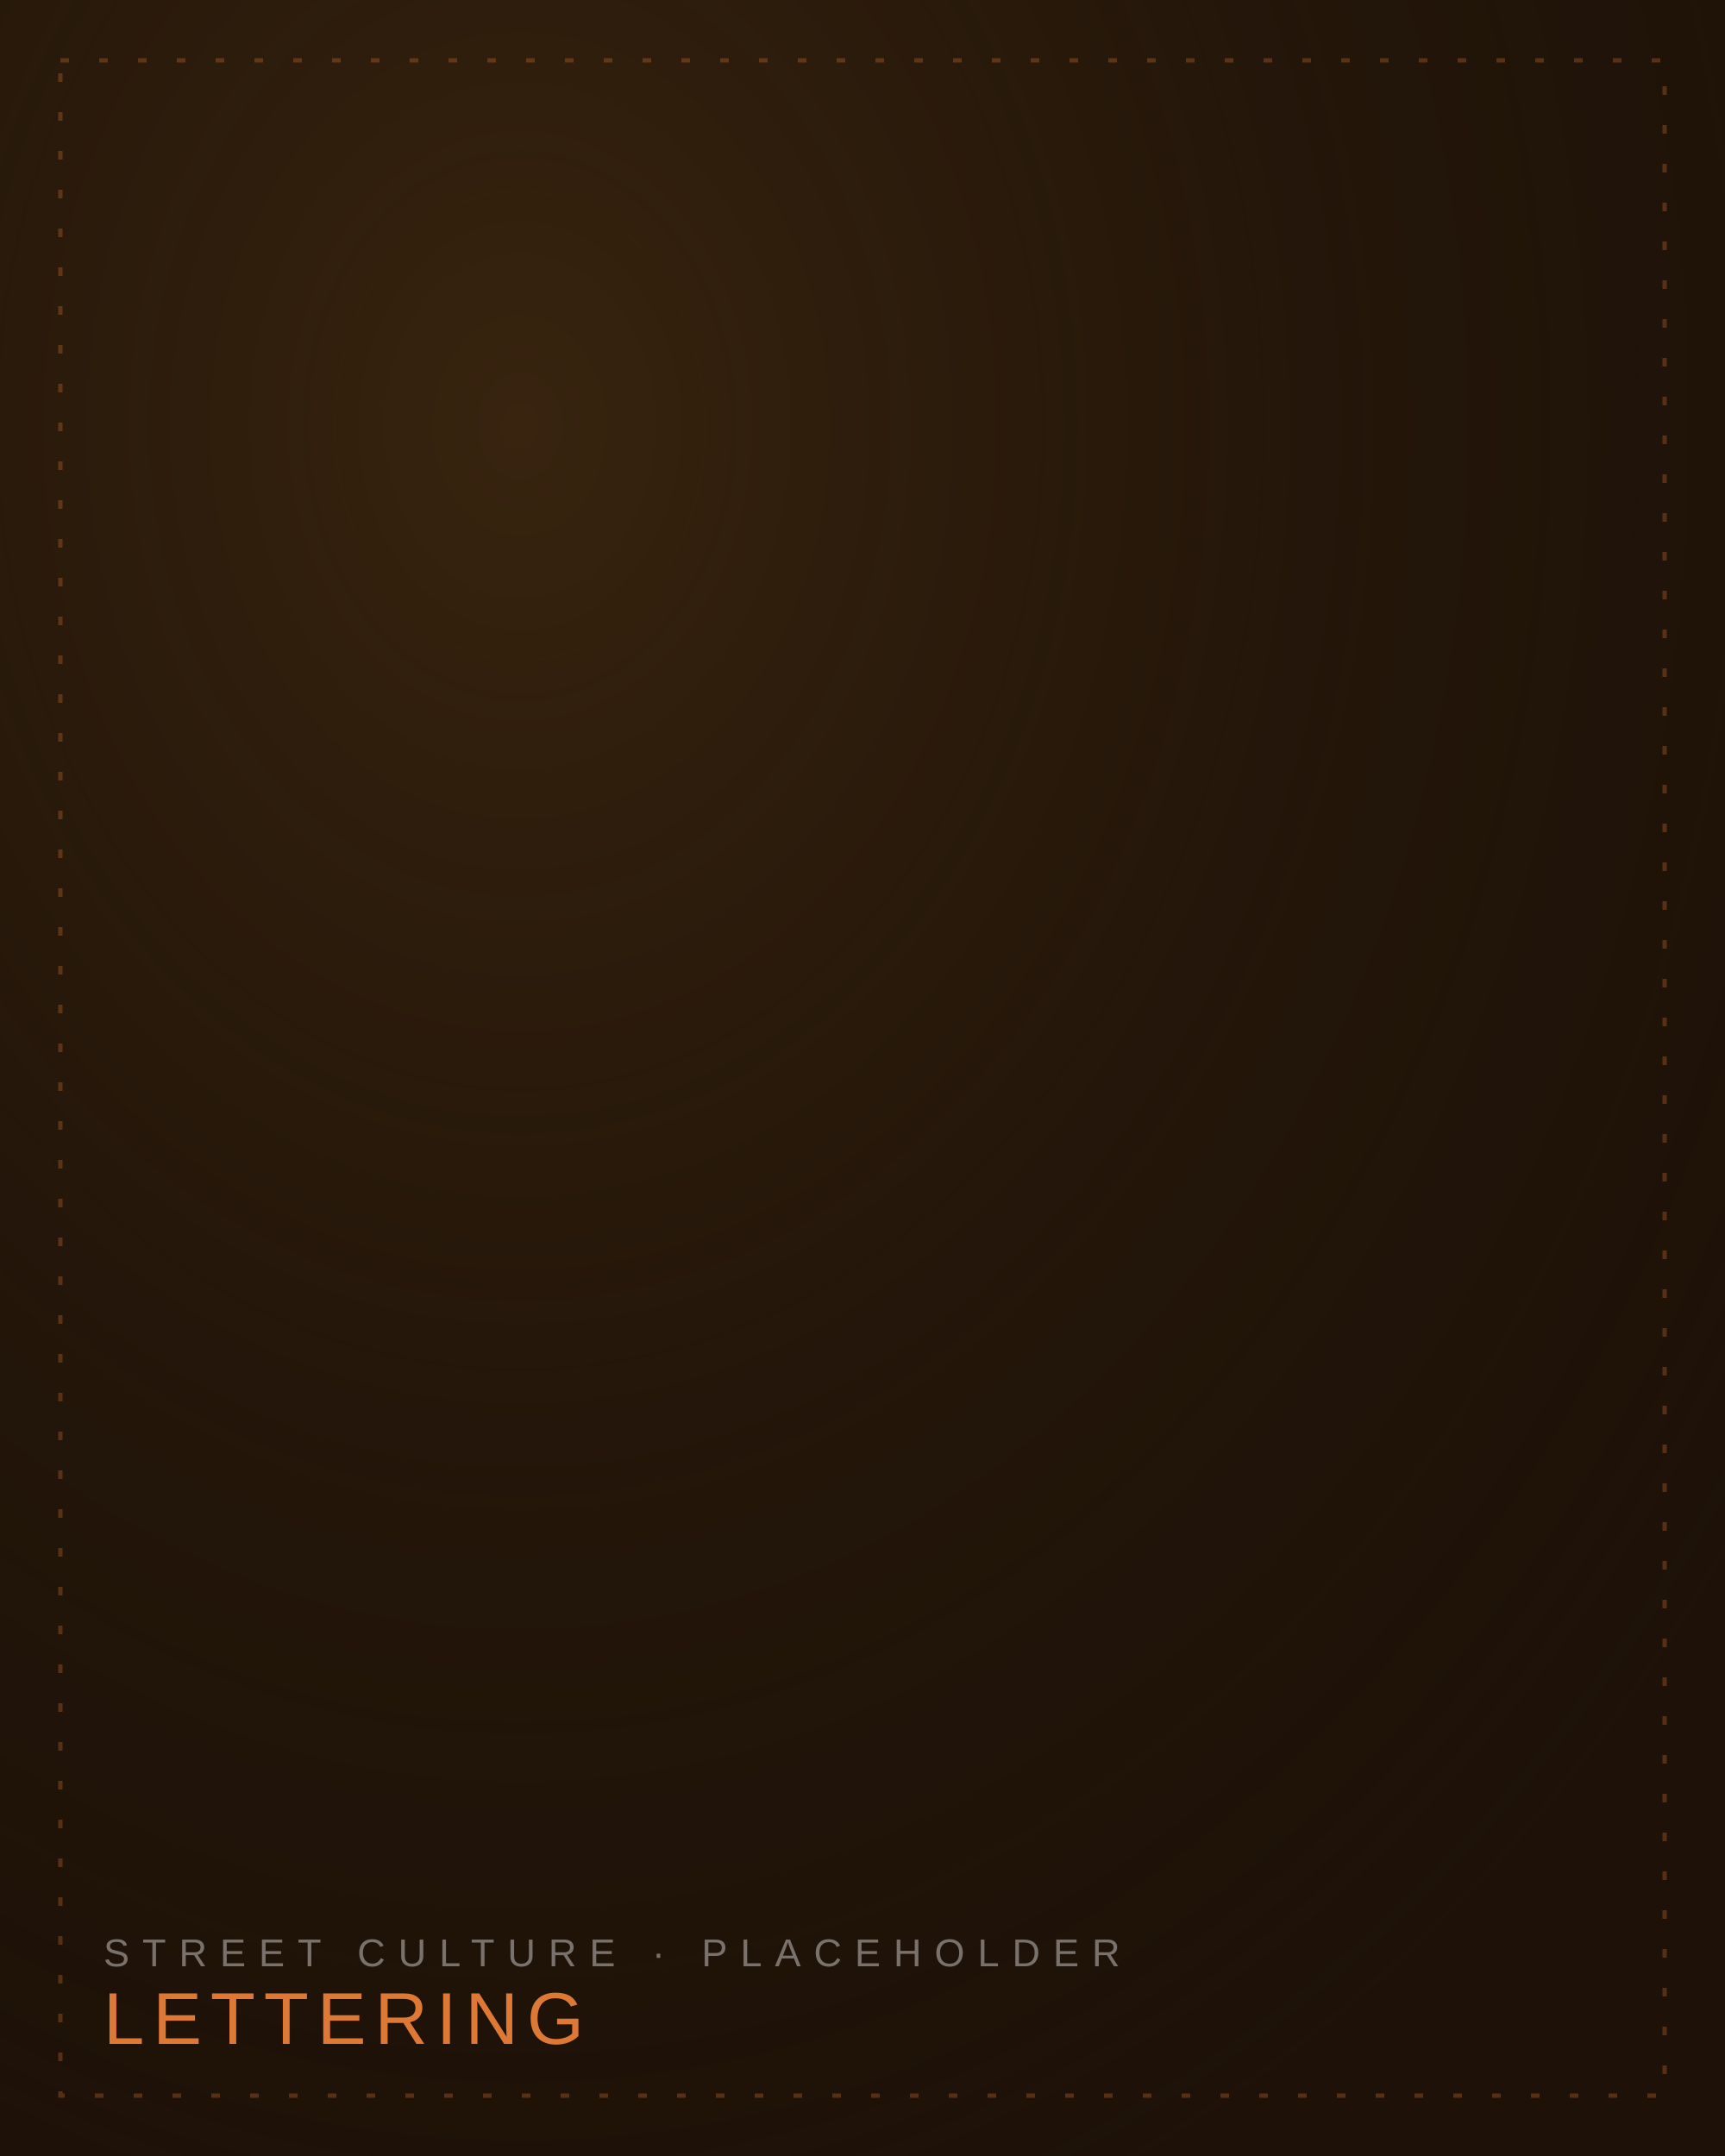
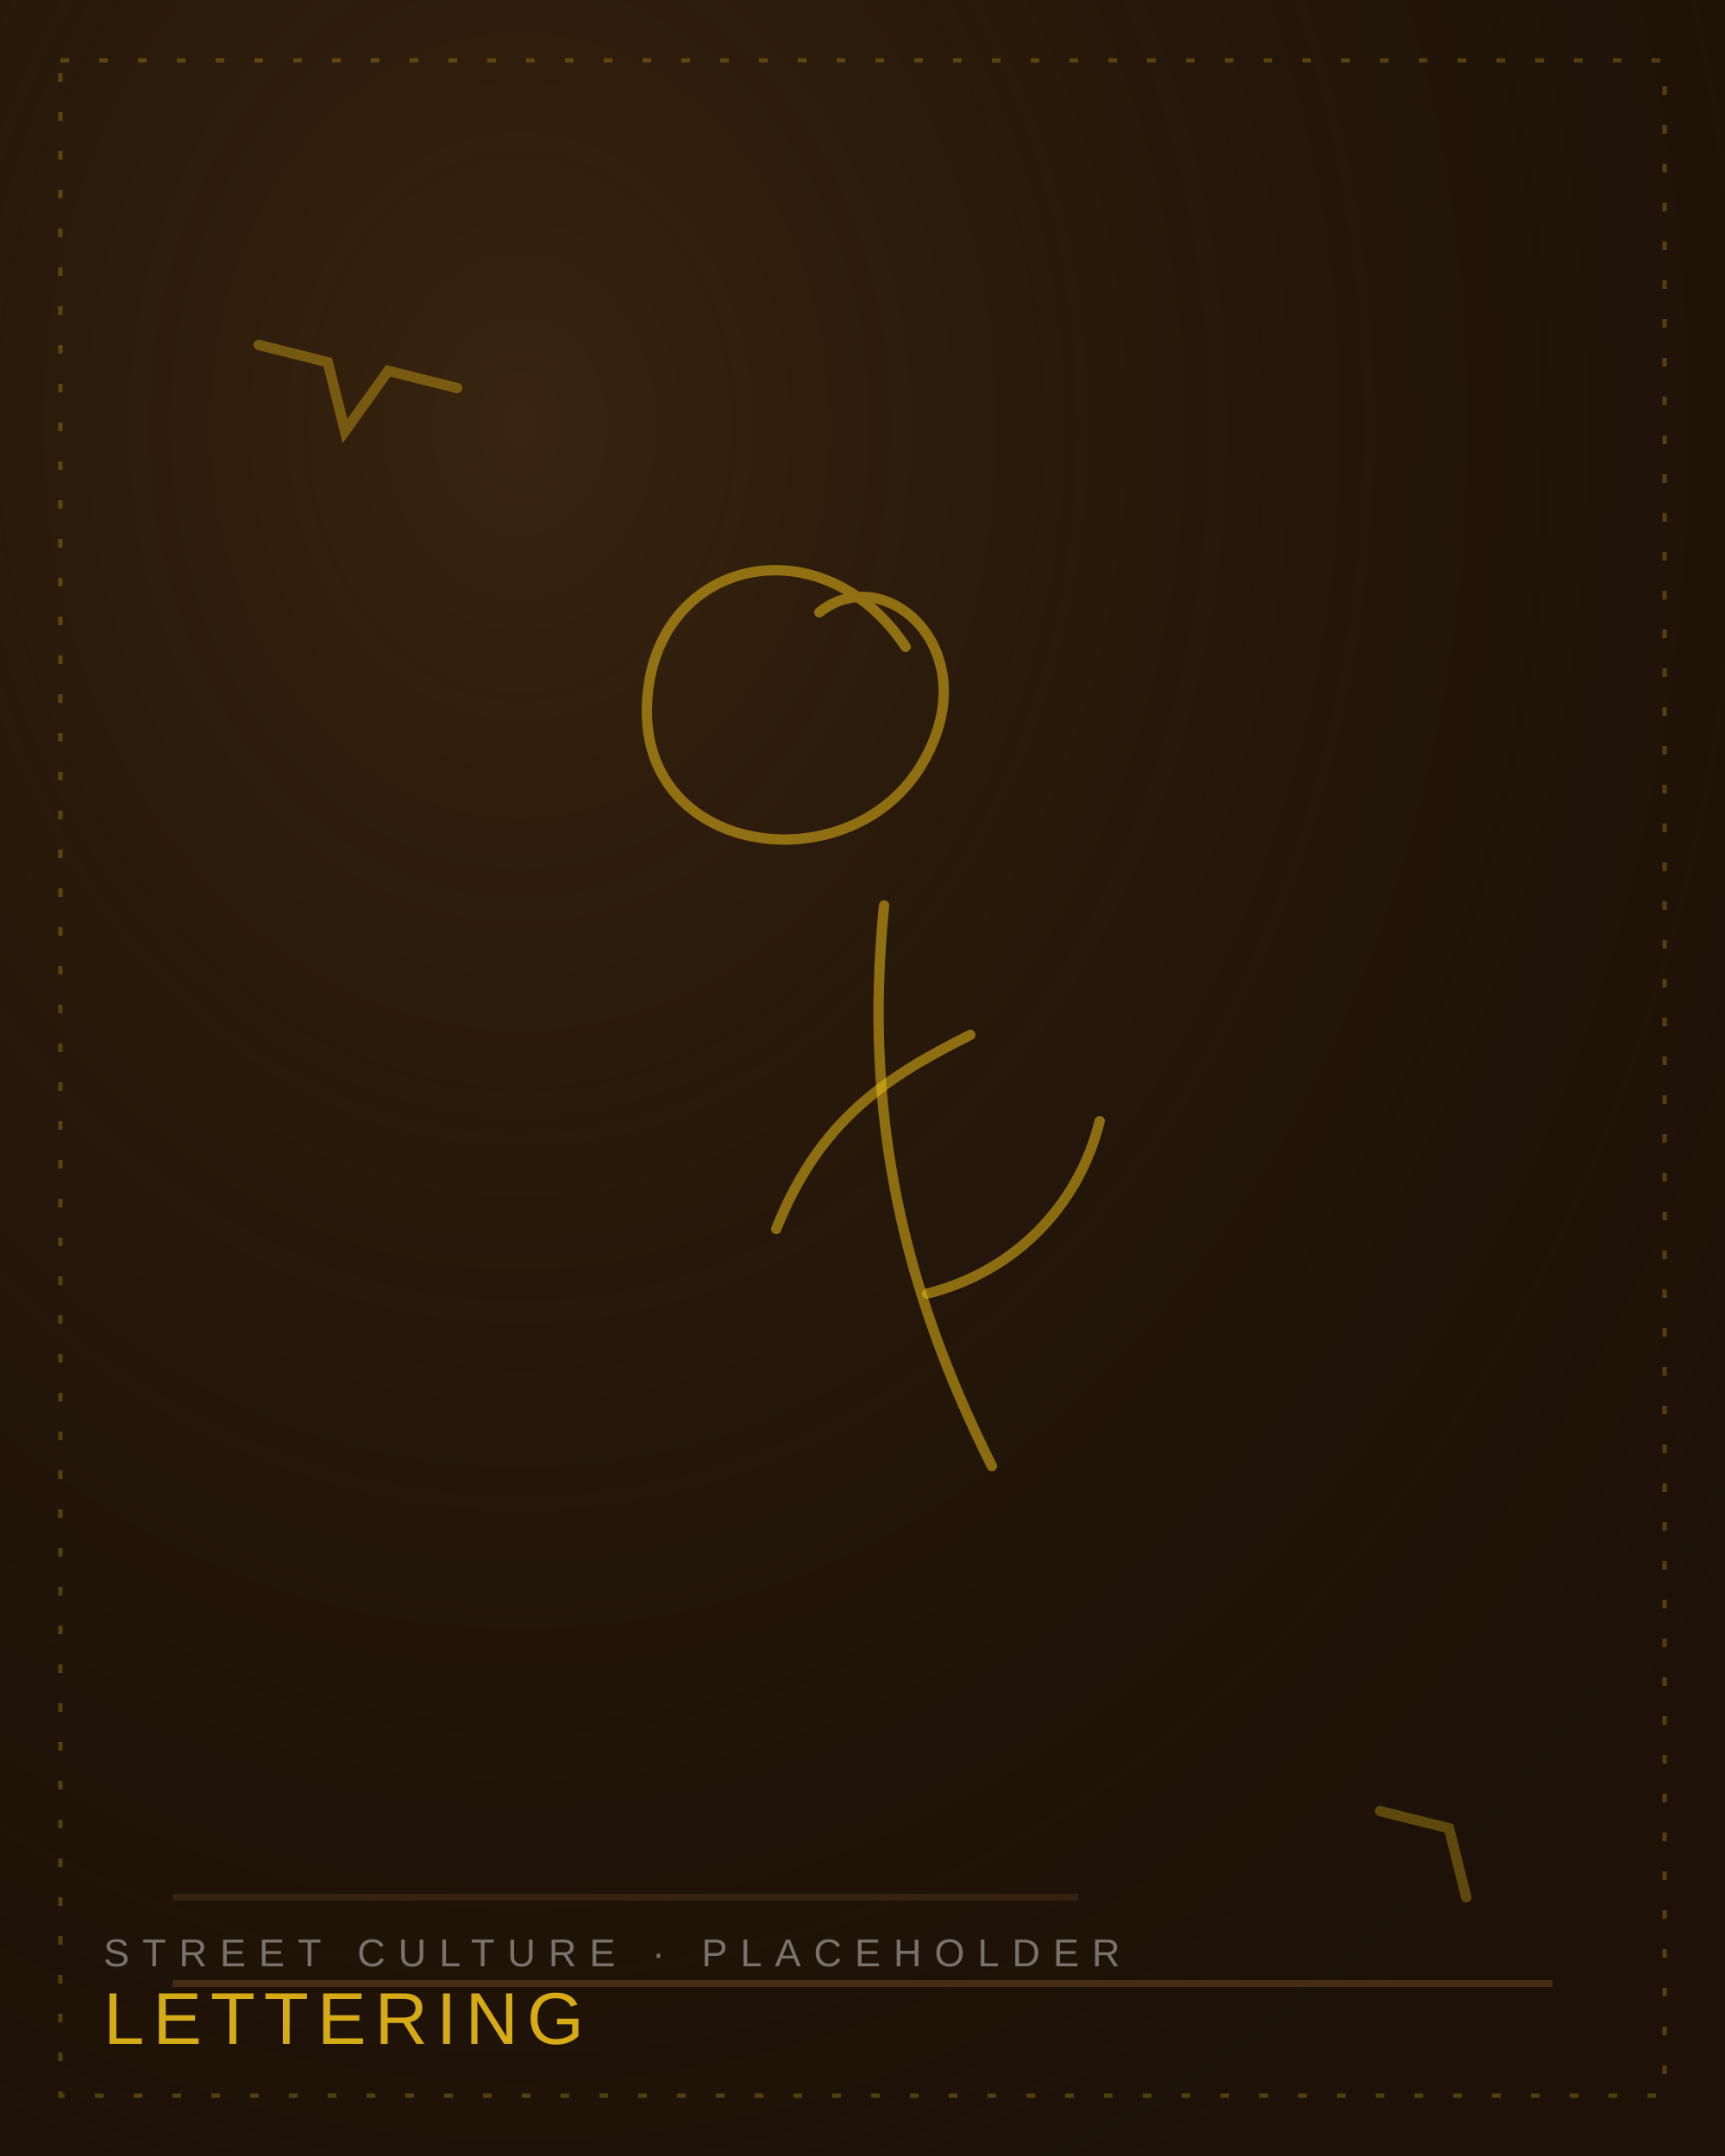
<svg xmlns="http://www.w3.org/2000/svg" viewBox="0 0 400 500" width="400" height="500">
  <rect width="400" height="500" fill="#1e1208" />
  <radialGradient id="g" cx="30%" cy="20%" r="90%">
    <stop offset="0%" stop-color="#4d3314" stop-opacity="0.55" />
    <stop offset="100%" stop-color="#1e1208" stop-opacity="0" />
  </radialGradient>
  <rect width="400" height="500" fill="url(#g)" />
-   <g fill="none" stroke="ACCENT" stroke-opacity="0.5" stroke-width="2.4" stroke-linecap="round">
+   <g fill="none" stroke="#f5c518" stroke-opacity="0.5" stroke-width="2.4" stroke-linecap="round">
    <path d="M210 150 C 190 120, 150 130, 150 165 C 150 200, 200 205, 215 175 C 228 150, 205 130, 190 142" />
    <path d="M205 210 C 200 260, 210 300, 230 340" />
    <path d="M225 240 C 205 250, 190 260, 180 285" />
    <path d="M215 300 C 235 295, 250 280, 255 260" />
    <path d="M60 80 L 76 84 L 80 100 L 90 86 L 106 90" stroke-opacity="0.35" />
    <path d="M320 420 L 336 424 L 340 440" stroke-opacity="0.3" />
  </g>
-   <g stroke="FG" stroke-width="1.6" fill="none" opacity="0.8">
+   <g stroke="#4d3314" stroke-width="1.6" fill="none" opacity="0.8">
    <path d="M40 460 H 360" />
    <path d="M40 440 H 250" stroke-opacity="0.6" />
  </g>
-   <rect x="14" y="14" width="372" height="472" fill="none" stroke="#ff8a3d" stroke-opacity="0.25" stroke-dasharray="2 7" />
-   <text x="24" y="474" font-family="Arial Black, Arial, sans-serif" font-size="17" letter-spacing="2" fill="#ff8a3d" fill-opacity="0.85">LETTERING</text>
+   <rect x="14" y="14" width="372" height="472" fill="none" stroke="#f5c518" stroke-opacity="0.25" stroke-dasharray="2 7" />
+   <text x="24" y="474" font-family="Arial Black, Arial, sans-serif" font-size="17" letter-spacing="2" fill="#f5c518" fill-opacity="0.85">LETTERING</text>
  <text x="24" y="456" font-family="Arial, sans-serif" font-size="9" letter-spacing="3" fill="#ffffff" fill-opacity="0.4">STREET CULTURE · PLACEHOLDER</text>
</svg>
